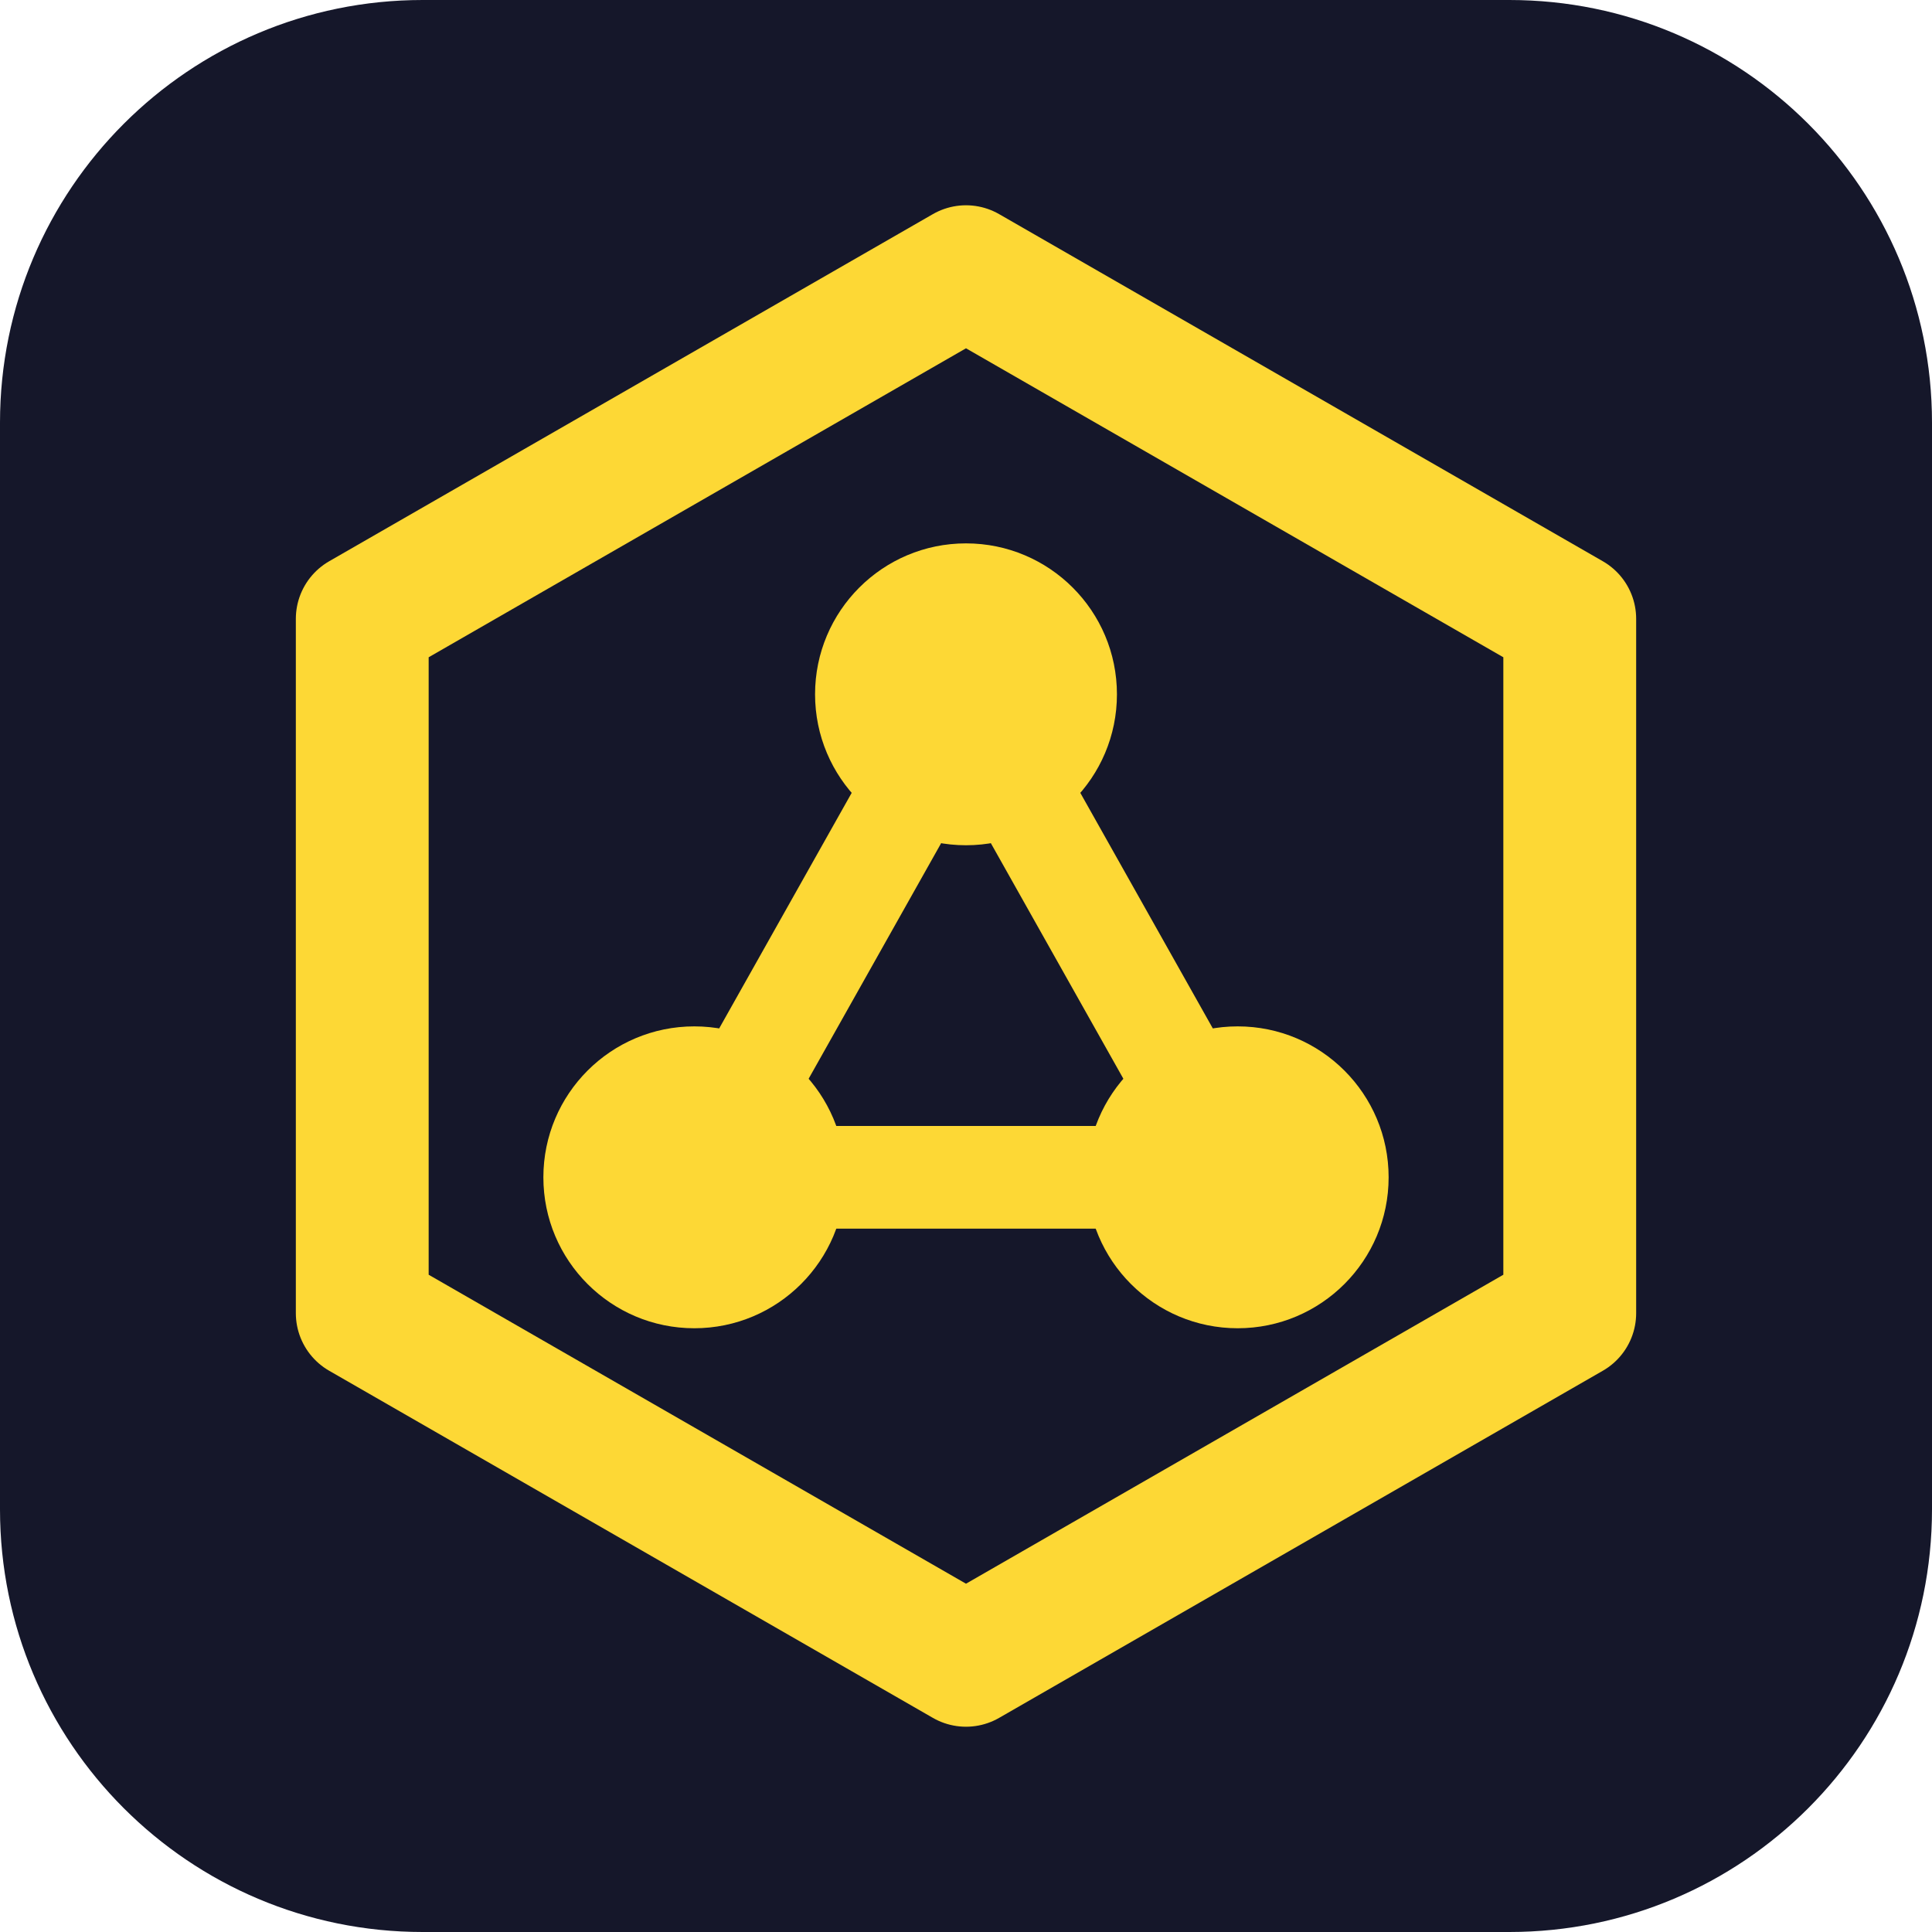
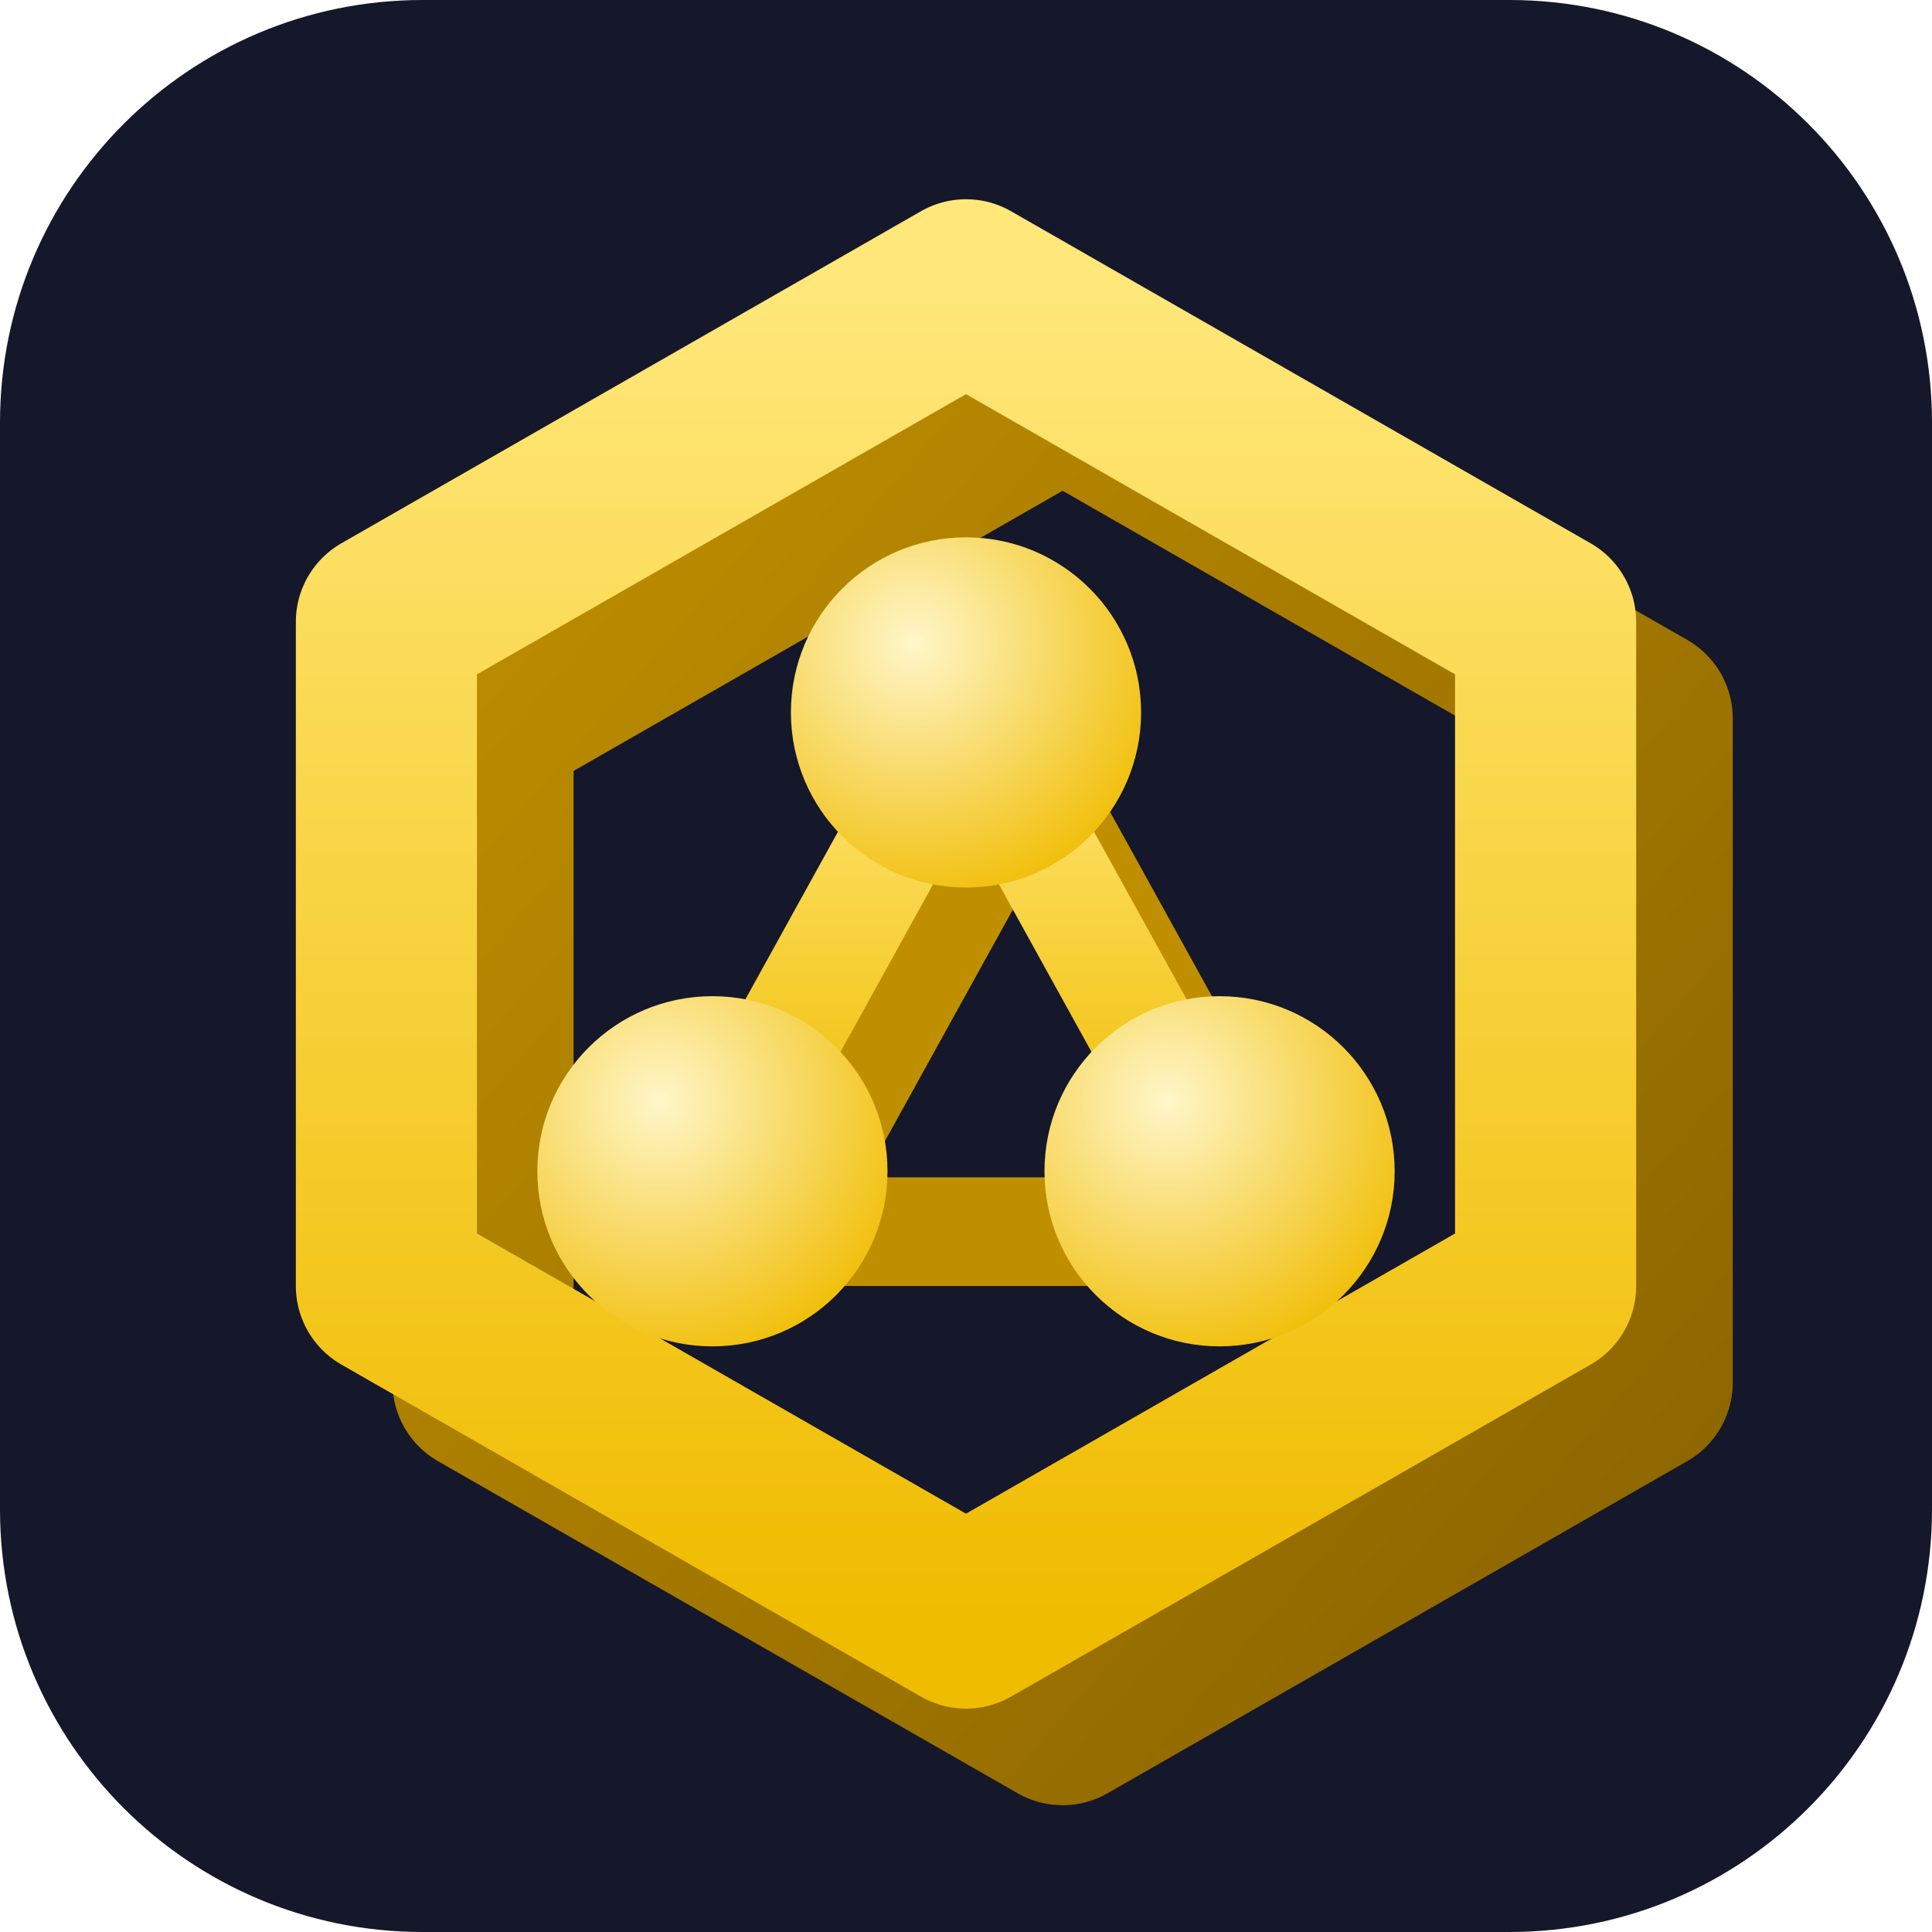
<svg xmlns="http://www.w3.org/2000/svg" viewBox="0 0 32 32" width="32" height="32">
+   <defs>
+     <linearGradient id="face" x1="0" y1="0" x2="0" y2="1">
+       <stop offset="0" stop-color="#ffe77a" />
+       <stop offset="1" stop-color="#f0bc00" />
+     </linearGradient>
+     <linearGradient id="side" x1="0" y1="0" x2="1" y2="1">
+       <stop offset="0" stop-color="#c08f00" />
+       <stop offset="1" stop-color="#8a6400" />
+     </linearGradient>
+     <radialGradient id="ball" cx="0.35" cy="0.3" r="0.8">
+       <stop offset="0" stop-color="#fff6c9" />
+       <stop offset="1" stop-color="#f0bc00" />
+     </radialGradient>
+   </defs>
  <rect width="32" height="32" rx="7" fill="#15172a" />
-   <path d="M16 4.5 L26 10.25 V21.75 L16 27.5 L6 21.75 V10.25 Z" fill="none" stroke="#fdd835" stroke-width="2.2" stroke-linejoin="round" />
-   <g stroke="#fdd835" stroke-width="1.7" stroke-linecap="round">
-     <line x1="16" y1="11.5" x2="11.5" y2="19.5" />
-     <line x1="16" y1="11.5" x2="20.5" y2="19.5" />
-     <line x1="11.5" y1="19.5" x2="20.5" y2="19.5" />
+   <g transform="translate(1.6,1.6)">
+     <path d="M16 4.8 L25.6 10.3 V21.3 L16 26.8 L6.4 21.3 V10.3 Z" fill="none" stroke="url(#side)" stroke-width="3" stroke-linejoin="round" />
  </g>
-   <g fill="#fdd835">
-     <circle cx="16" cy="11.5" r="2.5" />
-     <circle cx="11.5" cy="19.5" r="2.5" />
-     <circle cx="20.5" cy="19.5" r="2.5" />
+   <path d="M16 4.8 L25.6 10.3 V21.3 L16 26.8 L6.4 21.3 V10.3 Z" fill="none" stroke="url(#face)" stroke-width="3" stroke-linejoin="round" />
+   <g stroke="#c08f00" stroke-width="1.8" stroke-linecap="round" transform="translate(1,1)">
+     <line x1="16" y1="11.8" x2="11.8" y2="19.4" />
+     <line x1="16" y1="11.8" x2="20.2" y2="19.4" />
+     <line x1="11.8" y1="19.4" x2="20.2" y2="19.4" />
+   </g>
+   <g stroke="url(#face)" stroke-width="1.8" stroke-linecap="round">
+     <line x1="16" y1="11.8" x2="11.8" y2="19.4" />
+     <line x1="16" y1="11.8" x2="20.2" y2="19.4" />
+     <line x1="11.8" y1="19.4" x2="20.2" y2="19.4" />
+   </g>
+   <g fill="url(#ball)">
+     <circle cx="16" cy="11.8" r="2.9" />
+     <circle cx="11.8" cy="19.4" r="2.9" />
+     <circle cx="20.2" cy="19.4" r="2.9" />
  </g>
</svg>
